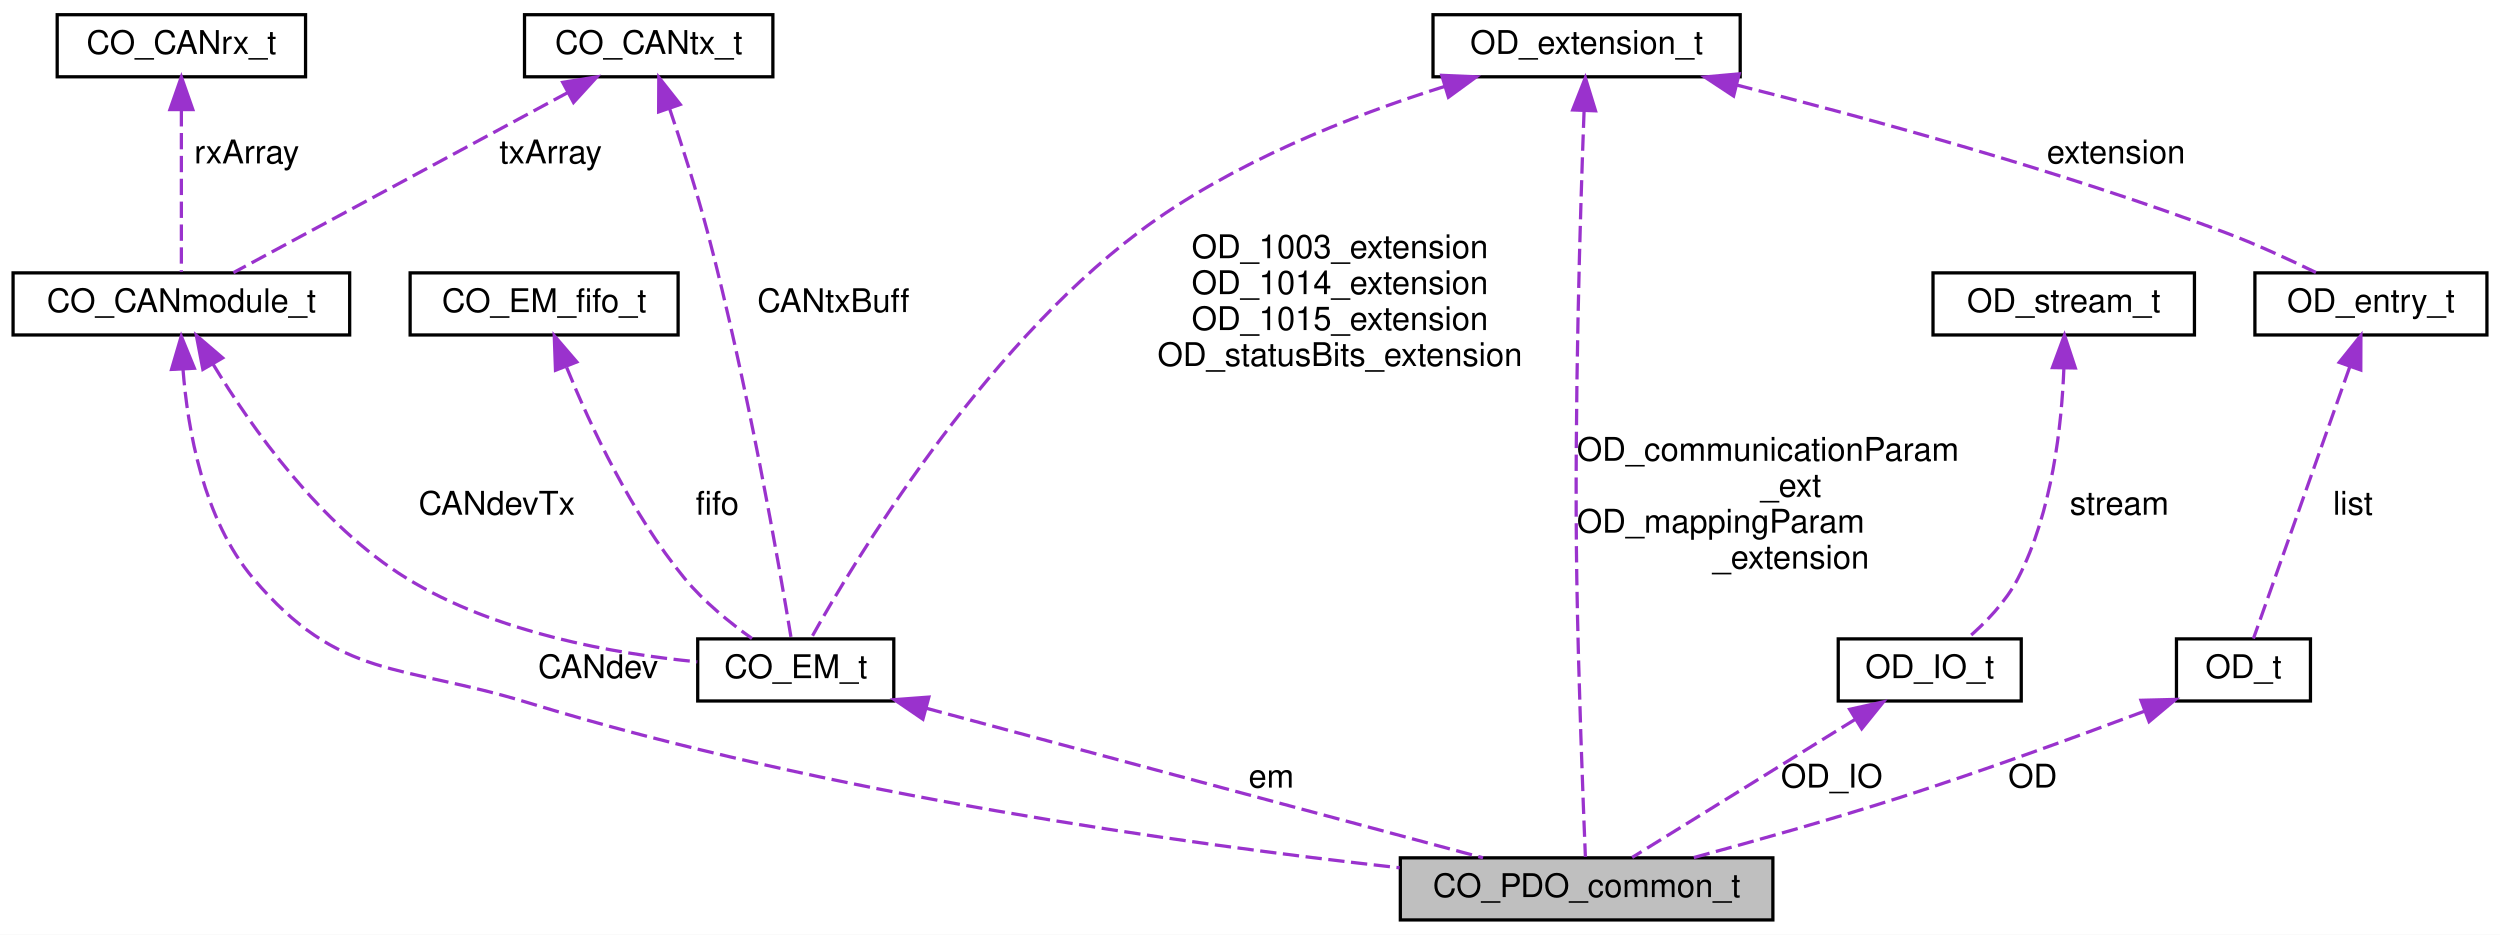
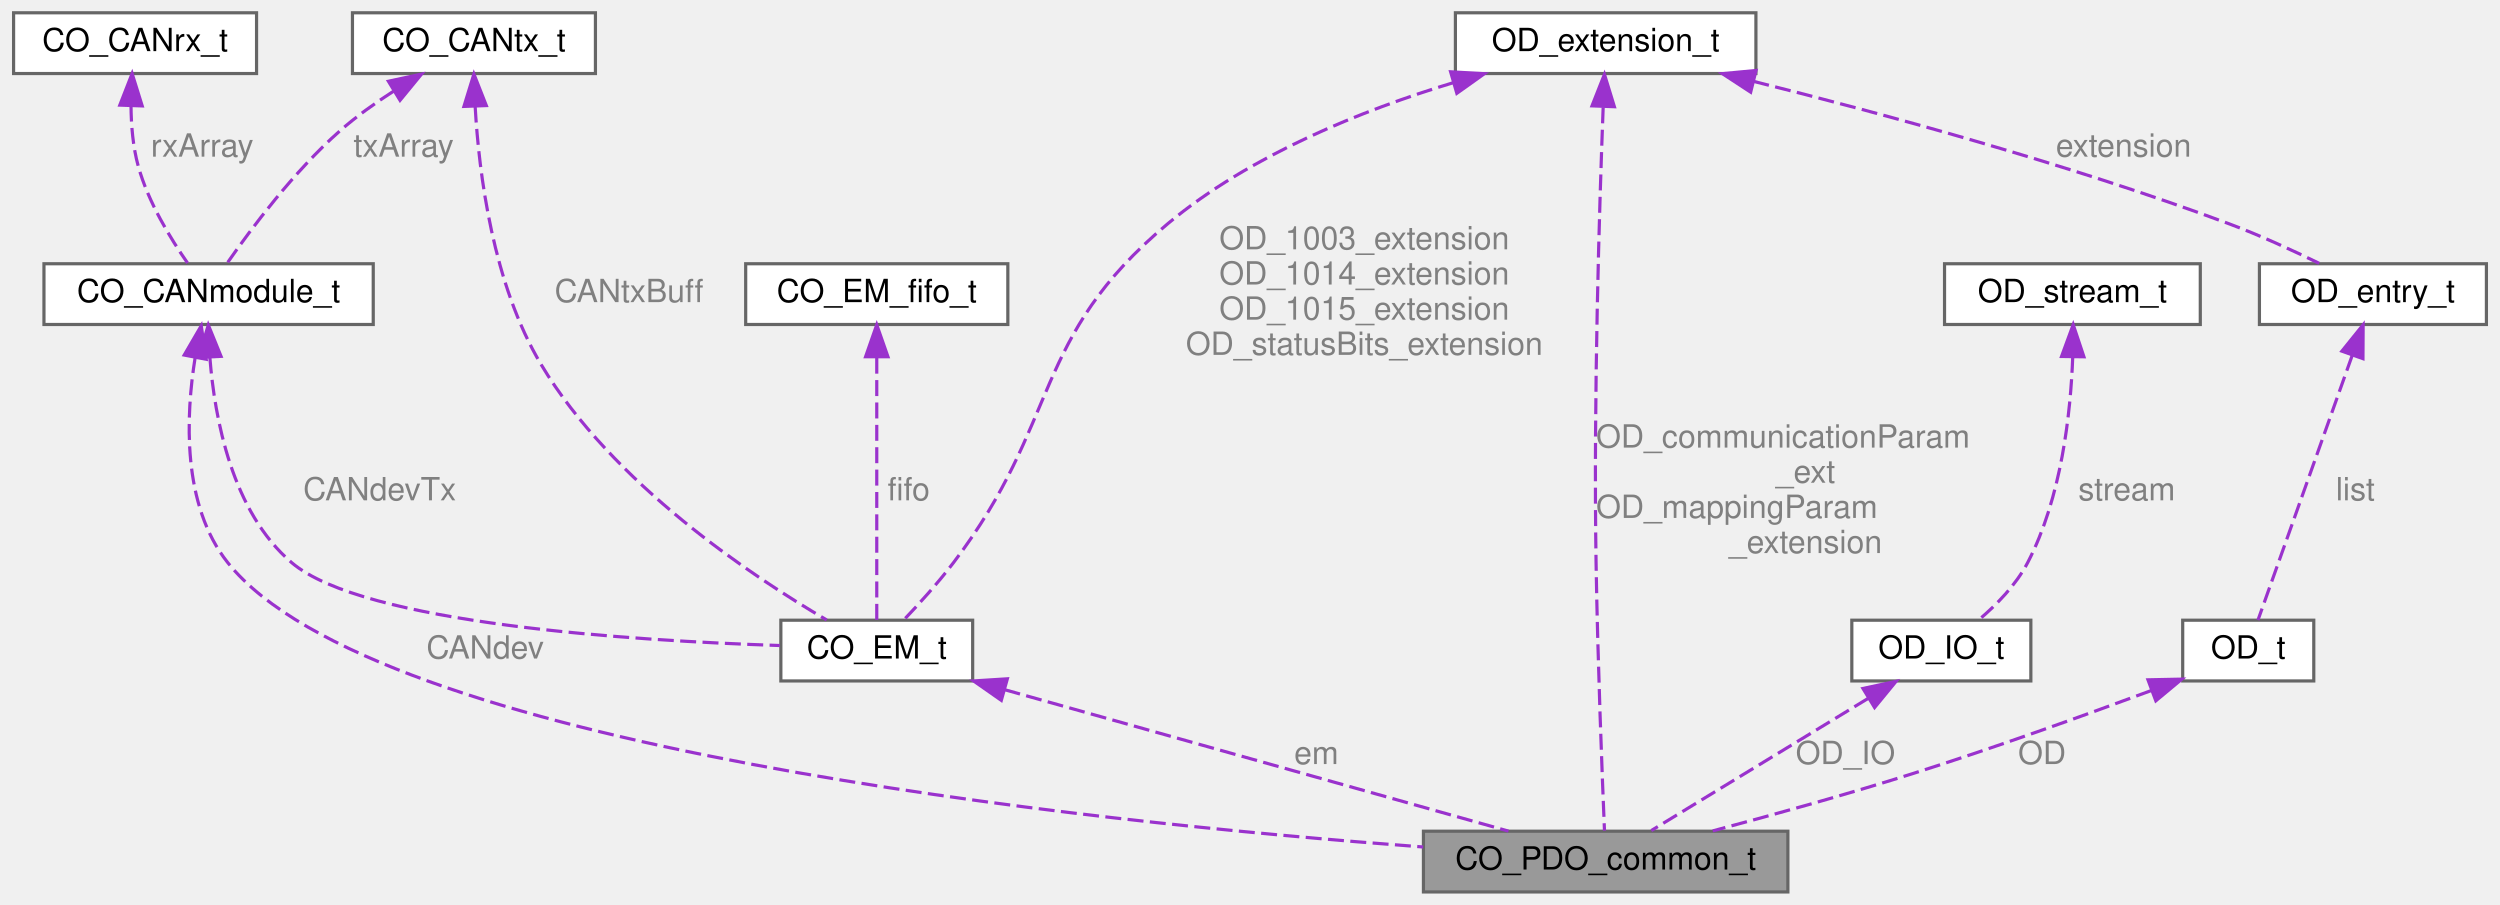
- <svg xmlns="http://www.w3.org/2000/svg" xmlns:xlink="http://www.w3.org/1999/xlink" width="765pt" height="286pt" viewBox="0.00 0.00 765.00 286.00">
-   <g id="graph0" class="graph" transform="scale(1 1) rotate(0) translate(4 282)">
-     <polygon fill="white" stroke="transparent" points="-4,4 -4,-282 761,-282 761,4 -4,4" />
-     <g id="node1" class="node">
-       <g id="a_node1">
+ <svg xmlns="http://www.w3.org/2000/svg" xmlns:xlink="http://www.w3.org/1999/xlink" width="782pt" height="283pt" viewBox="0.00 0.00 781.50 283.00">
+   <g id="graph0" class="graph" transform="scale(1 1) rotate(0) translate(4 279)">
+     <g id="Node000001" class="node">
+       <g id="a_Node000001">
        <a xlink:title="PDO object, common properties.">
-           <polygon fill="#bfbfbf" stroke="black" points="424.5,-0.5 424.5,-19.5 538.5,-19.5 538.5,-0.5 424.5,-0.5" />
-           <text text-anchor="middle" x="481.5" y="-7.5" font-family="Helvetica,sans-Serif" font-size="10.00">CO_PDO_common_t</text>
-         </a>
-       </g>
-     </g>
-     <g id="node2" class="node">
-       <g id="a_node2">
+           <polygon fill="#999999" stroke="#666666" points="555,-19 441,-19 441,0 555,0 555,-19" />
+           <text text-anchor="middle" x="498" y="-7" font-family="Helvetica,sans-Serif" font-size="10.00">CO_PDO_common_t</text>
+         </a>
+       </g>
+     </g>
+     <g id="Node000002" class="node">
+       <g id="a_Node000002">
        <a xlink:href="structCO__EM__t.html" target="_top" xlink:title="Emergency object.">
-           <polygon fill="white" stroke="black" points="209.5,-67.5 209.5,-86.5 269.5,-86.5 269.5,-67.5 209.5,-67.5" />
-           <text text-anchor="middle" x="239.5" y="-74.5" font-family="Helvetica,sans-Serif" font-size="10.00">CO_EM_t</text>
-         </a>
-       </g>
-     </g>
-     <g id="edge1" class="edge">
-       <path fill="none" stroke="#9a32cd" stroke-dasharray="5,2" d="M279.34,-65.3C327.06,-52.48 406.03,-31.27 449.81,-19.51" />
-       <polygon fill="#9a32cd" stroke="#9a32cd" points="278.41,-61.92 269.66,-67.9 280.23,-68.69 278.41,-61.92" />
-       <text text-anchor="middle" x="385" y="-41" font-family="Helvetica,sans-Serif" font-size="10.00"> em</text>
-     </g>
-     <g id="node3" class="node">
-       <g id="a_node3">
+           <polygon fill="white" stroke="#666666" points="300,-85 240,-85 240,-66 300,-66 300,-85" />
+           <text text-anchor="middle" x="270" y="-73" font-family="Helvetica,sans-Serif" font-size="10.00">CO_EM_t</text>
+         </a>
+       </g>
+     </g>
+     <g id="edge1_Node000001_Node000002" class="edge">
+       <g id="a_edge1_Node000001_Node000002">
+         <a xlink:title=" ">
+           <path fill="none" stroke="#9a32cd" stroke-dasharray="5,2" d="M309.99,-63.27C354.96,-50.65 426.99,-30.43 467.6,-19.03" />
+           <polygon fill="#9a32cd" stroke="#9a32cd" points="308.96,-59.93 300.28,-66 310.85,-66.67 308.96,-59.93" />
+         </a>
+       </g>
+       <text text-anchor="middle" x="407.5" y="-40" font-family="Helvetica,sans-Serif" font-size="10.00" fill="grey"> em</text>
+     </g>
+     <g id="Node000003" class="node">
+       <g id="a_Node000003">
+         <a xlink:href="structCO__CANmodule__t.html" target="_top" xlink:title="Complete CAN module object.">
+           <polygon fill="white" stroke="#666666" points="112.5,-196.5 9.5,-196.5 9.5,-177.5 112.5,-177.5 112.5,-196.5" />
+           <text text-anchor="middle" x="61" y="-184.5" font-family="Helvetica,sans-Serif" font-size="10.00">CO_CANmodule_t</text>
+         </a>
+       </g>
+     </g>
+     <g id="edge8_Node000001_Node000003" class="edge">
+       <g id="a_edge8_Node000001_Node000003">
+         <a xlink:title=" ">
+           <path fill="none" stroke="#9a32cd" stroke-dasharray="5,2" d="M56.81,-167.28C53.84,-148.89 52.61,-121.05 67,-103 113.04,-45.26 334.63,-22 440.91,-14.06" />
+           <polygon fill="#9a32cd" stroke="#9a32cd" points="53.37,-167.94 58.7,-177.1 60.24,-166.62 53.37,-167.94" />
+         </a>
+       </g>
+       <text text-anchor="middle" x="147.5" y="-73" font-family="Helvetica,sans-Serif" font-size="10.00" fill="grey"> CANdev</text>
+     </g>
+     <g id="edge2_Node000002_Node000003" class="edge">
+       <g id="a_edge2_Node000002_Node000003">
+         <a xlink:title=" ">
+           <path fill="none" stroke="#9a32cd" stroke-dasharray="5,2" d="M61.4,-167.15C62.9,-147.97 68.35,-118.89 87,-103 109.42,-83.9 193.73,-78.57 239.68,-77.08" />
+           <polygon fill="#9a32cd" stroke="#9a32cd" points="57.9,-167.2 60.91,-177.36 64.89,-167.54 57.9,-167.2" />
+         </a>
+       </g>
+       <text text-anchor="middle" x="114.5" y="-122.5" font-family="Helvetica,sans-Serif" font-size="10.00" fill="grey"> CANdevTx</text>
+     </g>
+     <g id="Node000004" class="node">
+       <g id="a_Node000004">
+         <a xlink:href="structCO__CANrx__t.html" target="_top" xlink:title="Configuration object for CAN received message for specific CANopenNode Object.">
+           <polygon fill="white" stroke="#666666" points="76,-275 0,-275 0,-256 76,-256 76,-275" />
+           <text text-anchor="middle" x="38" y="-263" font-family="Helvetica,sans-Serif" font-size="10.00">CO_CANrx_t</text>
+         </a>
+       </g>
+     </g>
+     <g id="edge3_Node000003_Node000004" class="edge">
+       <g id="a_edge3_Node000003_Node000004">
+         <a xlink:title=" ">
+           <path fill="none" stroke="#9a32cd" stroke-dasharray="5,2" d="M36.73,-245.97C36.77,-239.84 37.33,-233.04 39,-227 42.11,-215.76 49.13,-204.3 54.41,-196.74" />
+           <polygon fill="#9a32cd" stroke="#9a32cd" points="33.23,-246.12 37.08,-255.99 40.23,-245.87 33.23,-246.12" />
+         </a>
+       </g>
+       <text text-anchor="middle" x="59" y="-230" font-family="Helvetica,sans-Serif" font-size="10.00" fill="grey"> rxArray</text>
+     </g>
+     <g id="Node000005" class="node">
+       <g id="a_Node000005">
+         <a xlink:href="structCO__CANtx__t.html" target="_top" xlink:title="Configuration object for CAN transmit message for specific CANopenNode Object.">
+           <polygon fill="white" stroke="#666666" points="182,-275 106,-275 106,-256 182,-256 182,-275" />
+           <text text-anchor="middle" x="144" y="-263" font-family="Helvetica,sans-Serif" font-size="10.00">CO_CANtx_t</text>
+         </a>
+       </g>
+     </g>
+     <g id="edge6_Node000002_Node000005" class="edge">
+       <g id="a_edge6_Node000002_Node000005">
+         <a xlink:title=" ">
+           <path fill="none" stroke="#9a32cd" stroke-dasharray="5,2" d="M144.38,-245.66C145.58,-224.61 149.93,-190.18 165,-165 187.28,-127.77 230.95,-98.74 254.34,-85.08" />
+           <polygon fill="#9a32cd" stroke="#9a32cd" points="140.87,-245.71 143.99,-255.84 147.87,-245.98 140.87,-245.71" />
+         </a>
+       </g>
+       <text text-anchor="middle" x="192.5" y="-184.5" font-family="Helvetica,sans-Serif" font-size="10.00" fill="grey"> CANtxBuff</text>
+     </g>
+     <g id="edge4_Node000003_Node000005" class="edge">
+       <g id="a_edge4_Node000003_Node000005">
+         <a xlink:title=" ">
+           <path fill="none" stroke="#9a32cd" stroke-dasharray="5,2" d="M118.8,-250.44C113.02,-246.73 107.09,-242.49 102,-238 87.7,-225.37 74.31,-207.46 66.93,-196.86" />
+           <polygon fill="#9a32cd" stroke="#9a32cd" points="117.24,-253.59 127.6,-255.81 120.88,-247.62 117.24,-253.59" />
+         </a>
+       </g>
+       <text text-anchor="middle" x="122" y="-230" font-family="Helvetica,sans-Serif" font-size="10.00" fill="grey"> txArray</text>
+     </g>
+     <g id="Node000006" class="node">
+       <g id="a_Node000006">
        <a xlink:href="structCO__EM__fifo__t.html" target="_top" xlink:title="Fifo buffer for emergency producer and error history.">
-           <polygon fill="white" stroke="black" points="121.5,-179.5 121.5,-198.5 203.5,-198.5 203.5,-179.5 121.5,-179.5" />
-           <text text-anchor="middle" x="162.5" y="-186.5" font-family="Helvetica,sans-Serif" font-size="10.00">CO_EM_fifo_t</text>
-         </a>
-       </g>
-     </g>
-     <g id="edge2" class="edge">
-       <path fill="none" stroke="#9a32cd" stroke-dasharray="5,2" d="M169.39,-169.58C176.61,-151.83 189.18,-124.82 205.5,-105 211.35,-97.9 219.34,-91.44 226.11,-86.61" />
-       <polygon fill="#9a32cd" stroke="#9a32cd" points="165.98,-168.7 165.6,-179.29 172.5,-171.25 165.98,-168.7" />
-       <text text-anchor="middle" x="215.5" y="-124.5" font-family="Helvetica,sans-Serif" font-size="10.00"> fifo</text>
-     </g>
-     <g id="node4" class="node">
-       <g id="a_node4">
-         <a xlink:href="structCO__CANtx__t.html" target="_top" xlink:title="Configuration object for CAN transmit message for specific CANopenNode Object.">
-           <polygon fill="white" stroke="black" points="156.5,-258.5 156.5,-277.5 232.5,-277.5 232.5,-258.5 156.5,-258.5" />
-           <text text-anchor="middle" x="194.5" y="-265.5" font-family="Helvetica,sans-Serif" font-size="10.00">CO_CANtx_t</text>
-         </a>
-       </g>
-     </g>
-     <g id="edge3" class="edge">
-       <path fill="none" stroke="#9a32cd" stroke-dasharray="5,2" d="M200.9,-248.73C204.58,-237.85 209.13,-223.73 212.5,-211 224.74,-164.76 234.55,-108.23 238.08,-86.8" />
-       <polygon fill="#9a32cd" stroke="#9a32cd" points="197.54,-247.76 197.59,-258.35 204.16,-250.04 197.54,-247.76" />
-       <text text-anchor="middle" x="251" y="-186.5" font-family="Helvetica,sans-Serif" font-size="10.00"> CANtxBuff</text>
-     </g>
-     <g id="node5" class="node">
-       <g id="a_node5">
-         <a xlink:href="structCO__CANmodule__t.html" target="_top" xlink:title="Complete CAN module object.">
-           <polygon fill="white" stroke="black" points="0,-179.5 0,-198.5 103,-198.5 103,-179.5 0,-179.5" />
-           <text text-anchor="middle" x="51.5" y="-186.5" font-family="Helvetica,sans-Serif" font-size="10.00">CO_CANmodule_t</text>
-         </a>
-       </g>
-     </g>
-     <g id="edge5" class="edge">
-       <path fill="none" stroke="#9a32cd" stroke-dasharray="5,2" d="M169.83,-253.72C140.46,-237.9 92.27,-211.95 67.42,-198.57" />
-       <polygon fill="#9a32cd" stroke="#9a32cd" points="168.19,-256.81 178.65,-258.47 171.5,-250.64 168.19,-256.81" />
-       <text text-anchor="middle" x="164.5" y="-232" font-family="Helvetica,sans-Serif" font-size="10.00"> txArray</text>
-     </g>
-     <g id="edge10" class="edge">
-       <path fill="none" stroke="#9a32cd" stroke-dasharray="5,2" d="M51.99,-169.07C53.41,-150.73 58.18,-123.09 73.5,-105 99.98,-73.73 118.33,-79.03 157.5,-67 248.63,-39.01 358.74,-23.71 424.29,-16.45" />
-       <polygon fill="#9a32cd" stroke="#9a32cd" points="48.49,-168.96 51.47,-179.13 55.48,-169.32 48.49,-168.96" />
-       <text text-anchor="middle" x="179" y="-74.5" font-family="Helvetica,sans-Serif" font-size="10.00"> CANdev</text>
-     </g>
-     <g id="edge4" class="edge">
-       <path fill="none" stroke="#9a32cd" stroke-dasharray="5,2" d="M61.24,-170.49C72.83,-151.35 93.98,-121.27 120.5,-105 147.68,-88.33 184.03,-81.93 209.37,-79.48" />
-       <polygon fill="#9a32cd" stroke="#9a32cd" points="58.08,-168.96 56.08,-179.36 64.13,-172.48 58.08,-168.96" />
-       <text text-anchor="middle" x="148" y="-124.5" font-family="Helvetica,sans-Serif" font-size="10.00"> CANdevTx</text>
-     </g>
-     <g id="node6" class="node">
-       <g id="a_node6">
-         <a xlink:href="structCO__CANrx__t.html" target="_top" xlink:title="Configuration object for CAN received message for specific CANopenNode Object.">
-           <polygon fill="white" stroke="black" points="13.5,-258.5 13.5,-277.5 89.5,-277.5 89.5,-258.5 13.5,-258.5" />
-           <text text-anchor="middle" x="51.5" y="-265.5" font-family="Helvetica,sans-Serif" font-size="10.00">CO_CANrx_t</text>
-         </a>
-       </g>
-     </g>
-     <g id="edge6" class="edge">
-       <path fill="none" stroke="#9a32cd" stroke-dasharray="5,2" d="M51.5,-248.31C51.5,-232.59 51.5,-210.81 51.5,-198.81" />
-       <polygon fill="#9a32cd" stroke="#9a32cd" points="48,-248.47 51.5,-258.47 55,-248.47 48,-248.47" />
-       <text text-anchor="middle" x="71.5" y="-232" font-family="Helvetica,sans-Serif" font-size="10.00"> rxArray</text>
-     </g>
-     <g id="node7" class="node">
-       <g id="a_node7">
+           <polygon fill="white" stroke="#666666" points="311,-196.5 229,-196.5 229,-177.5 311,-177.5 311,-196.5" />
+           <text text-anchor="middle" x="270" y="-184.5" font-family="Helvetica,sans-Serif" font-size="10.00">CO_EM_fifo_t</text>
+         </a>
+       </g>
+     </g>
+     <g id="edge5_Node000002_Node000006" class="edge">
+       <g id="a_edge5_Node000002_Node000006">
+         <a xlink:title=" ">
+           <path fill="none" stroke="#9a32cd" stroke-dasharray="5,2" d="M270,-167.11C270,-143.08 270,-102.61 270,-85.05" />
+           <polygon fill="#9a32cd" stroke="#9a32cd" points="266.5,-167.41 270,-177.41 273.5,-167.41 266.5,-167.41" />
+         </a>
+       </g>
+       <text text-anchor="middle" x="280" y="-122.5" font-family="Helvetica,sans-Serif" font-size="10.00" fill="grey"> fifo</text>
+     </g>
+     <g id="Node000007" class="node">
+       <g id="a_Node000007">
        <a xlink:href="structOD__extension__t.html" target="_top" xlink:title="Extension of OD object, which can optionally be specified by application in initialization phase with...">
-           <polygon fill="white" stroke="black" points="434.5,-258.5 434.5,-277.5 528.5,-277.5 528.5,-258.5 434.5,-258.5" />
-           <text text-anchor="middle" x="481.5" y="-265.5" font-family="Helvetica,sans-Serif" font-size="10.00">OD_extension_t</text>
-         </a>
-       </g>
-     </g>
-     <g id="edge14" class="edge">
-       <path fill="none" stroke="#9a32cd" stroke-dasharray="5,2" d="M480.72,-247.86C479.58,-217.55 477.68,-156.65 478.5,-105 479,-73.65 480.44,-36.45 481.13,-19.81" />
-       <polygon fill="#9a32cd" stroke="#9a32cd" points="477.24,-248.36 481.12,-258.22 484.23,-248.09 477.24,-248.36" />
-       <text text-anchor="start" x="478.5" y="-141" font-family="Helvetica,sans-Serif" font-size="10.00"> OD_communicationParam</text>
-       <text text-anchor="middle" x="544" y="-130" font-family="Helvetica,sans-Serif" font-size="10.00">_ext</text>
-       <text text-anchor="start" x="478.5" y="-119" font-family="Helvetica,sans-Serif" font-size="10.00">OD_mappingParam</text>
-       <text text-anchor="middle" x="544" y="-108" font-family="Helvetica,sans-Serif" font-size="10.00">_extension</text>
-     </g>
-     <g id="edge7" class="edge">
-       <path fill="none" stroke="#9a32cd" stroke-dasharray="5,2" d="M438.08,-255.56C409.57,-246.6 372.5,-232.08 344.5,-211 295.85,-174.38 257.22,-110.02 244.22,-86.73" />
-       <polygon fill="#9a32cd" stroke="#9a32cd" points="437.19,-258.95 447.78,-258.5 439.22,-252.25 437.19,-258.95" />
-       <text text-anchor="middle" x="406" y="-203" font-family="Helvetica,sans-Serif" font-size="10.00"> OD_1003_extension</text>
-       <text text-anchor="middle" x="406" y="-192" font-family="Helvetica,sans-Serif" font-size="10.00">OD_1014_extension</text>
-       <text text-anchor="middle" x="406" y="-181" font-family="Helvetica,sans-Serif" font-size="10.00">OD_1015_extension</text>
-       <text text-anchor="middle" x="406" y="-170" font-family="Helvetica,sans-Serif" font-size="10.00">OD_statusBits_extension</text>
-     </g>
-     <g id="node11" class="node">
-       <g id="a_node11">
+           <polygon fill="white" stroke="#666666" points="545,-275 451,-275 451,-256 545,-256 545,-275" />
+           <text text-anchor="middle" x="498" y="-263" font-family="Helvetica,sans-Serif" font-size="10.00">OD_extension_t</text>
+         </a>
+       </g>
+     </g>
+     <g id="edge14_Node000001_Node000007" class="edge">
+       <g id="a_edge14_Node000001_Node000007">
+         <a xlink:title=" ">
+           <path fill="none" stroke="#9a32cd" stroke-dasharray="5,2" d="M497.22,-245.42C496.07,-215.2 494.17,-154.49 495,-103 495.5,-72.15 496.94,-35.55 497.63,-19.17" />
+           <polygon fill="#9a32cd" stroke="#9a32cd" points="493.73,-245.89 497.62,-255.75 500.73,-245.62 493.73,-245.89" />
+         </a>
+       </g>
+       <text text-anchor="start" x="495" y="-139" font-family="Helvetica,sans-Serif" font-size="10.00" fill="grey"> OD_communicationParam</text>
+       <text text-anchor="middle" x="560.5" y="-128" font-family="Helvetica,sans-Serif" font-size="10.00" fill="grey">_ext</text>
+       <text text-anchor="start" x="495" y="-117" font-family="Helvetica,sans-Serif" font-size="10.00" fill="grey">OD_mappingParam</text>
+       <text text-anchor="middle" x="560.5" y="-106" font-family="Helvetica,sans-Serif" font-size="10.00" fill="grey">_extension</text>
+     </g>
+     <g id="edge7_Node000002_Node000007" class="edge">
+       <g id="a_edge7_Node000002_Node000007">
+         <a xlink:title=" ">
+           <path fill="none" stroke="#9a32cd" stroke-dasharray="5,2" d="M450.39,-253.15C422.09,-244.59 386.81,-230.56 361,-209 318.23,-173.27 327.72,-147.37 294,-103 289.19,-96.67 283.19,-90.05 278.39,-85.01" />
+           <polygon fill="#9a32cd" stroke="#9a32cd" points="449.5,-256.54 460.08,-255.95 451.45,-249.81 449.5,-256.54" />
+         </a>
+       </g>
+       <text text-anchor="middle" x="422.5" y="-201" font-family="Helvetica,sans-Serif" font-size="10.00" fill="grey"> OD_1003_extension</text>
+       <text text-anchor="middle" x="422.5" y="-190" font-family="Helvetica,sans-Serif" font-size="10.00" fill="grey">OD_1014_extension</text>
+       <text text-anchor="middle" x="422.5" y="-179" font-family="Helvetica,sans-Serif" font-size="10.00" fill="grey">OD_1015_extension</text>
+       <text text-anchor="middle" x="422.5" y="-168" font-family="Helvetica,sans-Serif" font-size="10.00" fill="grey">OD_statusBits_extension</text>
+     </g>
+     <g id="Node000011" class="node">
+       <g id="a_Node000011">
        <a xlink:href="structOD__entry__t.html" target="_top" xlink:title="Object Dictionary entry for one OD object.">
-           <polygon fill="white" stroke="black" points="686,-179.5 686,-198.5 757,-198.5 757,-179.5 686,-179.5" />
-           <text text-anchor="middle" x="721.5" y="-186.5" font-family="Helvetica,sans-Serif" font-size="10.00">OD_entry_t</text>
-         </a>
-       </g>
-     </g>
-     <g id="edge13" class="edge">
-       <path fill="none" stroke="#9a32cd" stroke-dasharray="5,2" d="M527.35,-256C567.29,-245.92 626.47,-229.72 676.5,-211 686.03,-207.43 696.33,-202.69 704.67,-198.62" />
-       <polygon fill="#9a32cd" stroke="#9a32cd" points="526.48,-252.61 517.63,-258.44 528.18,-259.4 526.48,-252.61" />
-       <text text-anchor="middle" x="643.5" y="-232" font-family="Helvetica,sans-Serif" font-size="10.00"> extension</text>
-     </g>
-     <g id="node8" class="node">
-       <g id="a_node8">
+           <polygon fill="white" stroke="#666666" points="773.5,-196.5 702.5,-196.5 702.5,-177.5 773.5,-177.5 773.5,-196.5" />
+           <text text-anchor="middle" x="738" y="-184.5" font-family="Helvetica,sans-Serif" font-size="10.00">OD_entry_t</text>
+         </a>
+       </g>
+     </g>
+     <g id="edge13_Node000011_Node000007" class="edge">
+       <g id="a_edge13_Node000011_Node000007">
+         <a xlink:title=" ">
+           <path fill="none" stroke="#9a32cd" stroke-dasharray="5,2" d="M544.22,-253.56C584.16,-243.58 643.14,-227.59 693,-209 702.53,-205.45 712.84,-200.71 721.18,-196.63" />
+           <polygon fill="#9a32cd" stroke="#9a32cd" points="543.36,-250.17 534.5,-255.96 545.04,-256.96 543.36,-250.17" />
+         </a>
+       </g>
+       <text text-anchor="middle" x="660" y="-230" font-family="Helvetica,sans-Serif" font-size="10.00" fill="grey"> extension</text>
+     </g>
+     <g id="Node000008" class="node">
+       <g id="a_Node000008">
        <a xlink:href="structOD__IO__t.html" target="_top" xlink:title="Structure for input / output on the OD variable.">
-           <polygon fill="white" stroke="black" points="558.5,-67.5 558.5,-86.5 614.5,-86.5 614.5,-67.5 558.5,-67.5" />
-           <text text-anchor="middle" x="586.5" y="-74.5" font-family="Helvetica,sans-Serif" font-size="10.00">OD_IO_t</text>
-         </a>
-       </g>
-     </g>
-     <g id="edge8" class="edge">
-       <path fill="none" stroke="#9a32cd" stroke-dasharray="5,2" d="M563.79,-61.94C543,-49.07 512.88,-30.43 495.44,-19.63" />
-       <polygon fill="#9a32cd" stroke="#9a32cd" points="561.99,-64.95 572.34,-67.23 565.68,-58.99 561.99,-64.95" />
-       <text text-anchor="middle" x="556.5" y="-41" font-family="Helvetica,sans-Serif" font-size="10.00"> OD_IO</text>
-     </g>
-     <g id="node9" class="node">
-       <g id="a_node9">
+           <polygon fill="white" stroke="#666666" points="631,-85 575,-85 575,-66 631,-66 631,-85" />
+           <text text-anchor="middle" x="603" y="-73" font-family="Helvetica,sans-Serif" font-size="10.00">OD_IO_t</text>
+         </a>
+       </g>
+     </g>
+     <g id="edge9_Node000001_Node000008" class="edge">
+       <g id="a_edge9_Node000001_Node000008">
+         <a xlink:title=" ">
+           <path fill="none" stroke="#9a32cd" stroke-dasharray="5,2" d="M580.06,-60.52C559.41,-47.93 529.7,-29.82 512.27,-19.2" />
+           <polygon fill="#9a32cd" stroke="#9a32cd" points="578.48,-63.65 588.84,-65.87 582.12,-57.68 578.48,-63.65" />
+         </a>
+       </g>
+       <text text-anchor="middle" x="573" y="-40" font-family="Helvetica,sans-Serif" font-size="10.00" fill="grey"> OD_IO</text>
+     </g>
+     <g id="Node000009" class="node">
+       <g id="a_Node000009">
        <a xlink:href="structOD__stream__t.html" target="_top" xlink:title="IO stream structure, used for read/write access to OD variable, part of OD_IO_t.">
-           <polygon fill="white" stroke="black" points="587.5,-179.5 587.5,-198.5 667.5,-198.5 667.5,-179.5 587.5,-179.5" />
-           <text text-anchor="middle" x="627.5" y="-186.5" font-family="Helvetica,sans-Serif" font-size="10.00">OD_stream_t</text>
-         </a>
-       </g>
-     </g>
-     <g id="edge9" class="edge">
-       <path fill="none" stroke="#9a32cd" stroke-dasharray="5,2" d="M627.55,-169.4C626.89,-151.88 624,-125.35 613.5,-105 609.79,-97.81 603.49,-91.34 597.9,-86.54" />
-       <polygon fill="#9a32cd" stroke="#9a32cd" points="624.05,-169.52 627.73,-179.46 631.05,-169.4 624.05,-169.52" />
-       <text text-anchor="middle" x="644.5" y="-124.5" font-family="Helvetica,sans-Serif" font-size="10.00"> stream</text>
-     </g>
-     <g id="node10" class="node">
-       <g id="a_node10">
+           <polygon fill="white" stroke="#666666" points="684,-196.5 604,-196.5 604,-177.5 684,-177.5 684,-196.5" />
+           <text text-anchor="middle" x="644" y="-184.5" font-family="Helvetica,sans-Serif" font-size="10.00">OD_stream_t</text>
+         </a>
+       </g>
+     </g>
+     <g id="edge10_Node000008_Node000009" class="edge">
+       <g id="a_edge10_Node000008_Node000009">
+         <a xlink:title=" ">
+           <path fill="none" stroke="#9a32cd" stroke-dasharray="5,2" d="M644.1,-167.38C643.46,-149.84 640.59,-123.3 630,-103 626.35,-96.01 620.19,-89.75 614.68,-85.07" />
+           <polygon fill="#9a32cd" stroke="#9a32cd" points="640.6,-167.5 644.25,-177.45 647.6,-167.4 640.6,-167.5" />
+         </a>
+       </g>
+       <text text-anchor="middle" x="661" y="-122.5" font-family="Helvetica,sans-Serif" font-size="10.00" fill="grey"> stream</text>
+     </g>
+     <g id="Node000010" class="node">
+       <g id="a_Node000010">
        <a xlink:href="structOD__t.html" target="_top" xlink:title="Object Dictionary.">
-           <polygon fill="white" stroke="black" points="662,-67.5 662,-86.5 703,-86.5 703,-67.5 662,-67.5" />
-           <text text-anchor="middle" x="682.5" y="-74.5" font-family="Helvetica,sans-Serif" font-size="10.00">OD_t</text>
-         </a>
-       </g>
-     </g>
-     <g id="edge11" class="edge">
-       <path fill="none" stroke="#9a32cd" stroke-dasharray="5,2" d="M652.15,-64.35C631.29,-56.51 602.88,-46.15 577.5,-38 556.56,-31.28 532.77,-24.58 514.11,-19.54" />
-       <polygon fill="#9a32cd" stroke="#9a32cd" points="651.14,-67.71 661.74,-67.98 653.62,-61.17 651.14,-67.71" />
-       <text text-anchor="middle" x="618" y="-41" font-family="Helvetica,sans-Serif" font-size="10.00"> OD</text>
-     </g>
-     <g id="edge12" class="edge">
-       <path fill="none" stroke="#9a32cd" stroke-dasharray="5,2" d="M715,-169.67C706.48,-145.62 691.86,-104.39 685.55,-86.59" />
-       <polygon fill="#9a32cd" stroke="#9a32cd" points="711.8,-171.11 718.44,-179.37 718.4,-168.77 711.8,-171.11" />
-       <text text-anchor="middle" x="716" y="-124.5" font-family="Helvetica,sans-Serif" font-size="10.00"> list</text>
+           <polygon fill="white" stroke="#666666" points="719.5,-85 678.5,-85 678.5,-66 719.5,-66 719.5,-85" />
+           <text text-anchor="middle" x="699" y="-73" font-family="Helvetica,sans-Serif" font-size="10.00">OD_t</text>
+         </a>
+       </g>
+     </g>
+     <g id="edge11_Node000001_Node000010" class="edge">
+       <g id="a_edge11_Node000001_Node000010">
+         <a xlink:title=" ">
+           <path fill="none" stroke="#9a32cd" stroke-dasharray="5,2" d="M668.65,-62.99C647.79,-55.25 619.38,-45.02 594,-37 573.39,-30.49 550.02,-24.01 531.5,-19.1" />
+           <polygon fill="#9a32cd" stroke="#9a32cd" points="667.64,-66.35 678.24,-66.57 670.09,-59.79 667.64,-66.35" />
+         </a>
+       </g>
+       <text text-anchor="middle" x="634.5" y="-40" font-family="Helvetica,sans-Serif" font-size="10.00" fill="grey"> OD</text>
+     </g>
+     <g id="edge12_Node000010_Node000011" class="edge">
+       <g id="a_edge12_Node000010_Node000011">
+         <a xlink:title=" ">
+           <path fill="none" stroke="#9a32cd" stroke-dasharray="5,2" d="M731.5,-167.76C722.98,-143.82 708.36,-102.77 702.05,-85.05" />
+           <polygon fill="#9a32cd" stroke="#9a32cd" points="728.29,-169.16 734.94,-177.41 734.88,-166.81 728.29,-169.16" />
+         </a>
+       </g>
+       <text text-anchor="middle" x="732.5" y="-122.5" font-family="Helvetica,sans-Serif" font-size="10.00" fill="grey"> list</text>
    </g>
  </g>
</svg>
